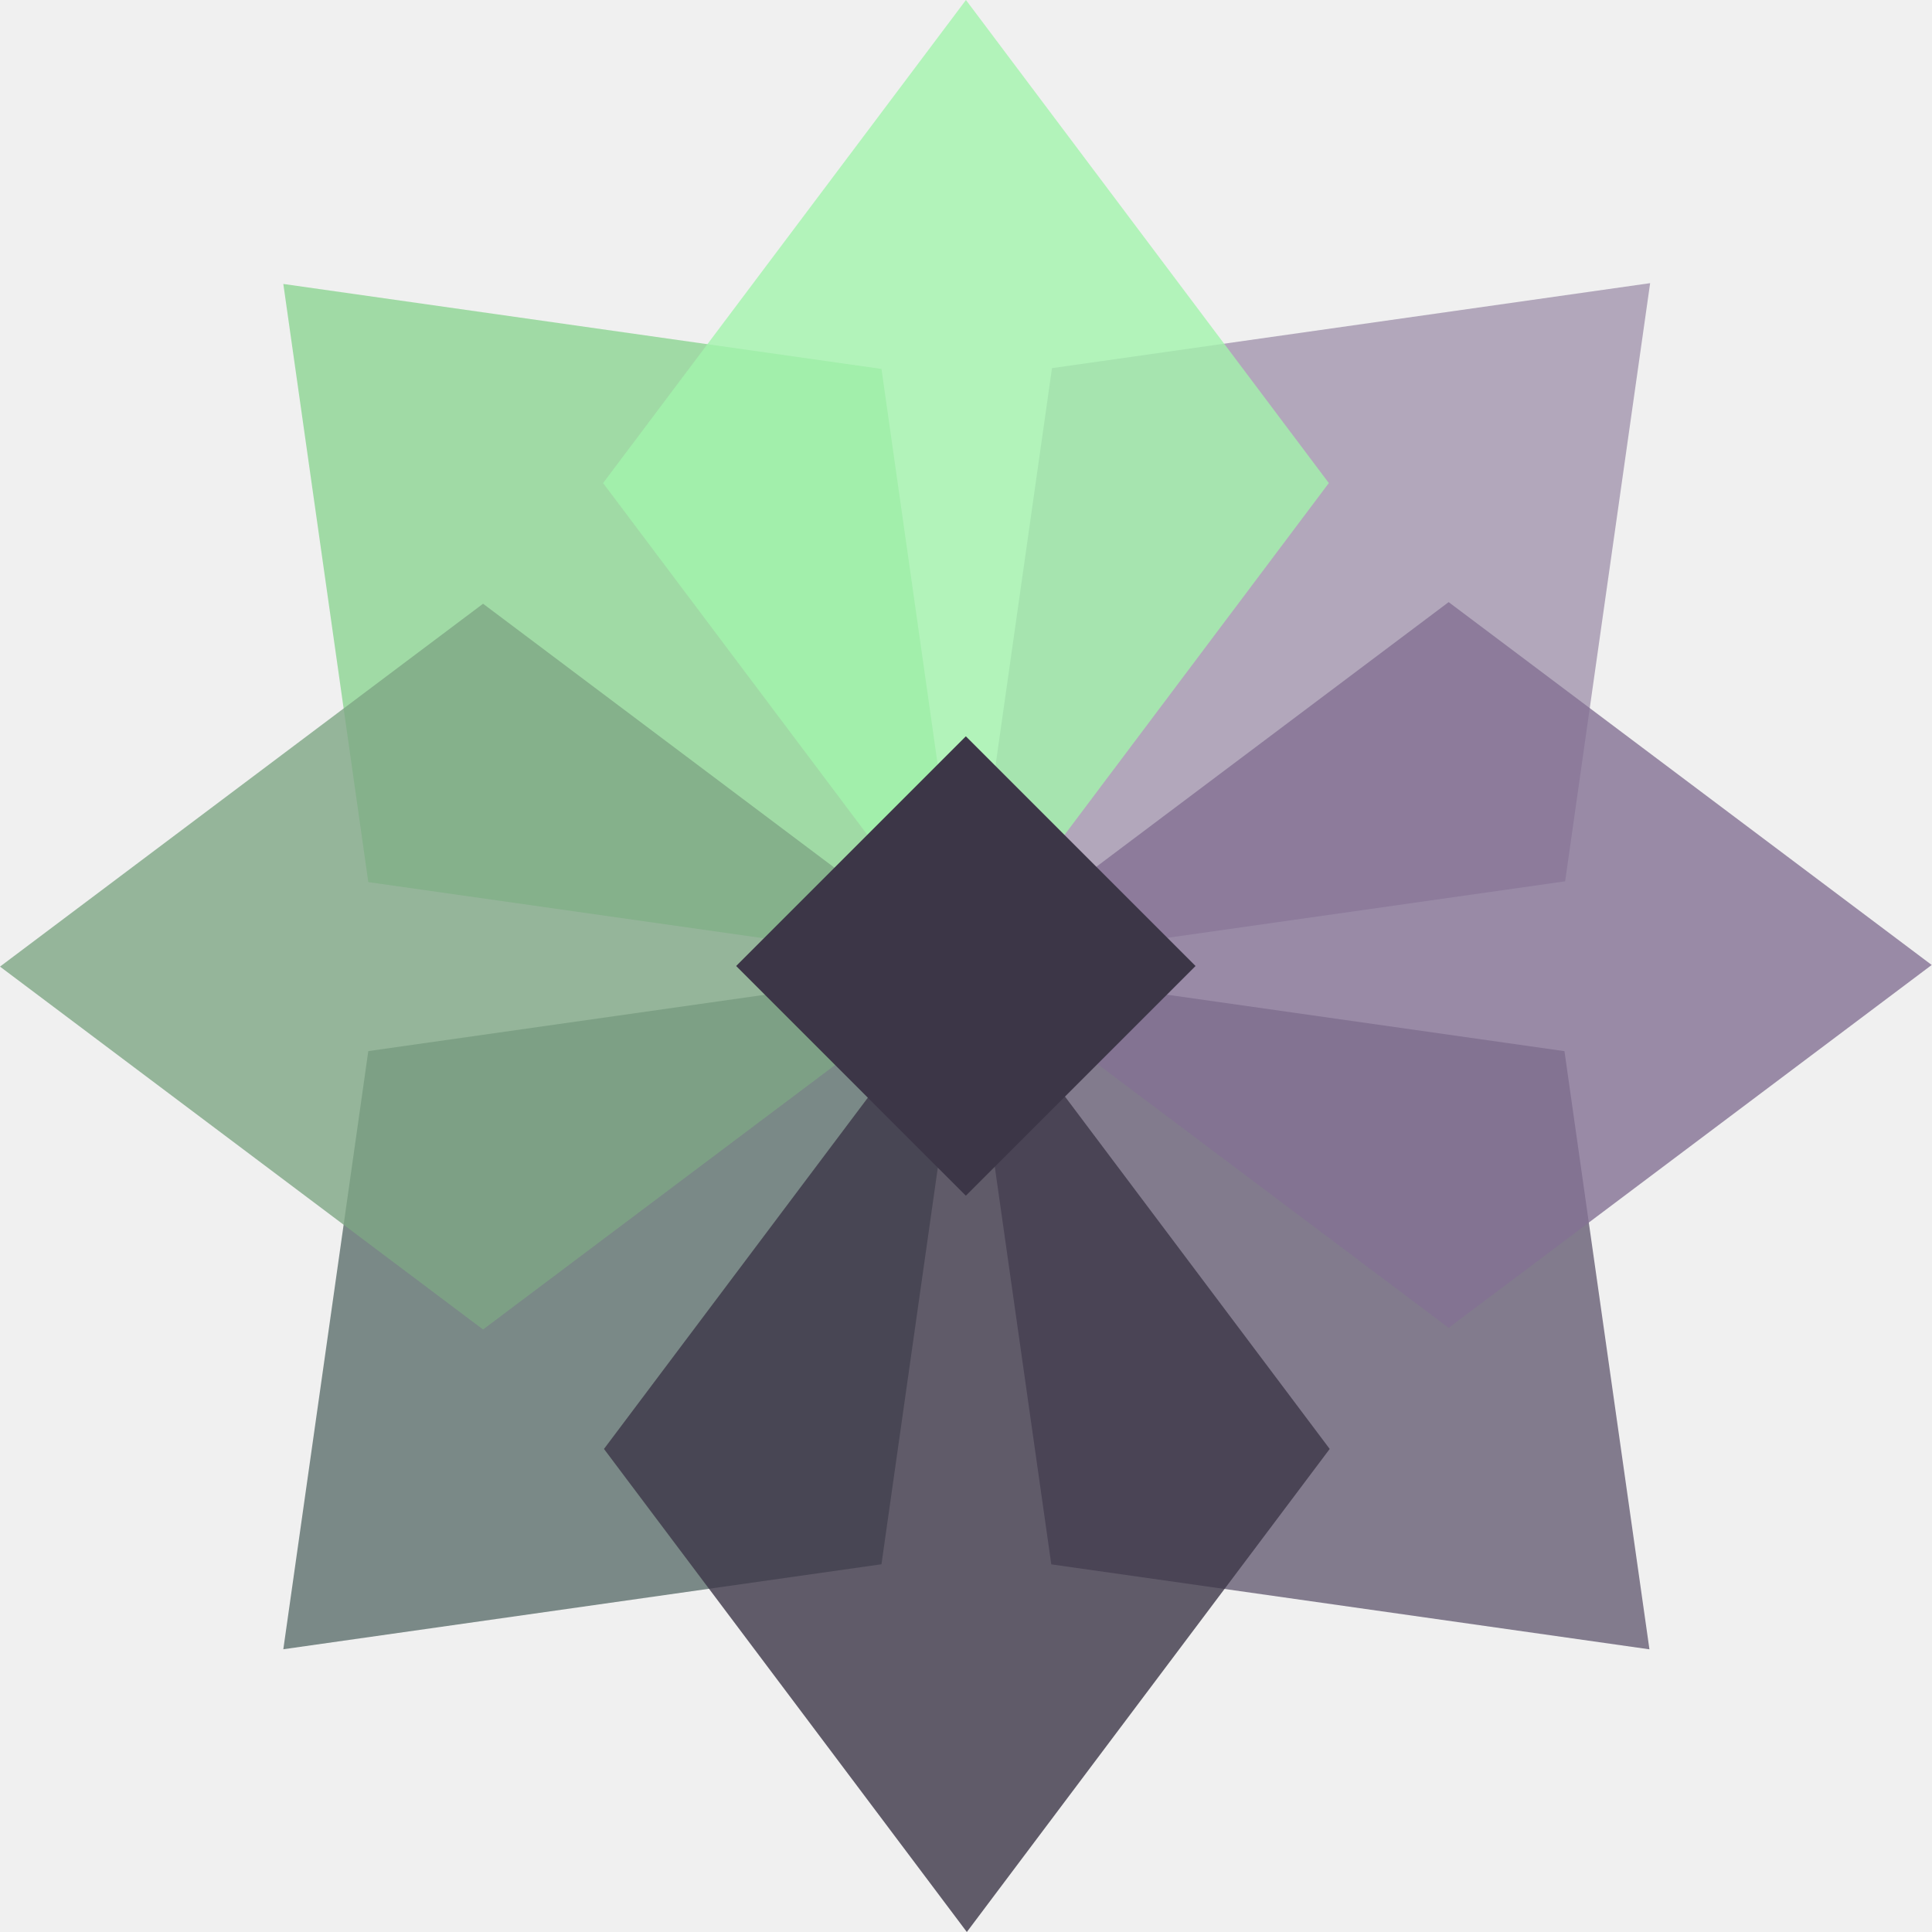
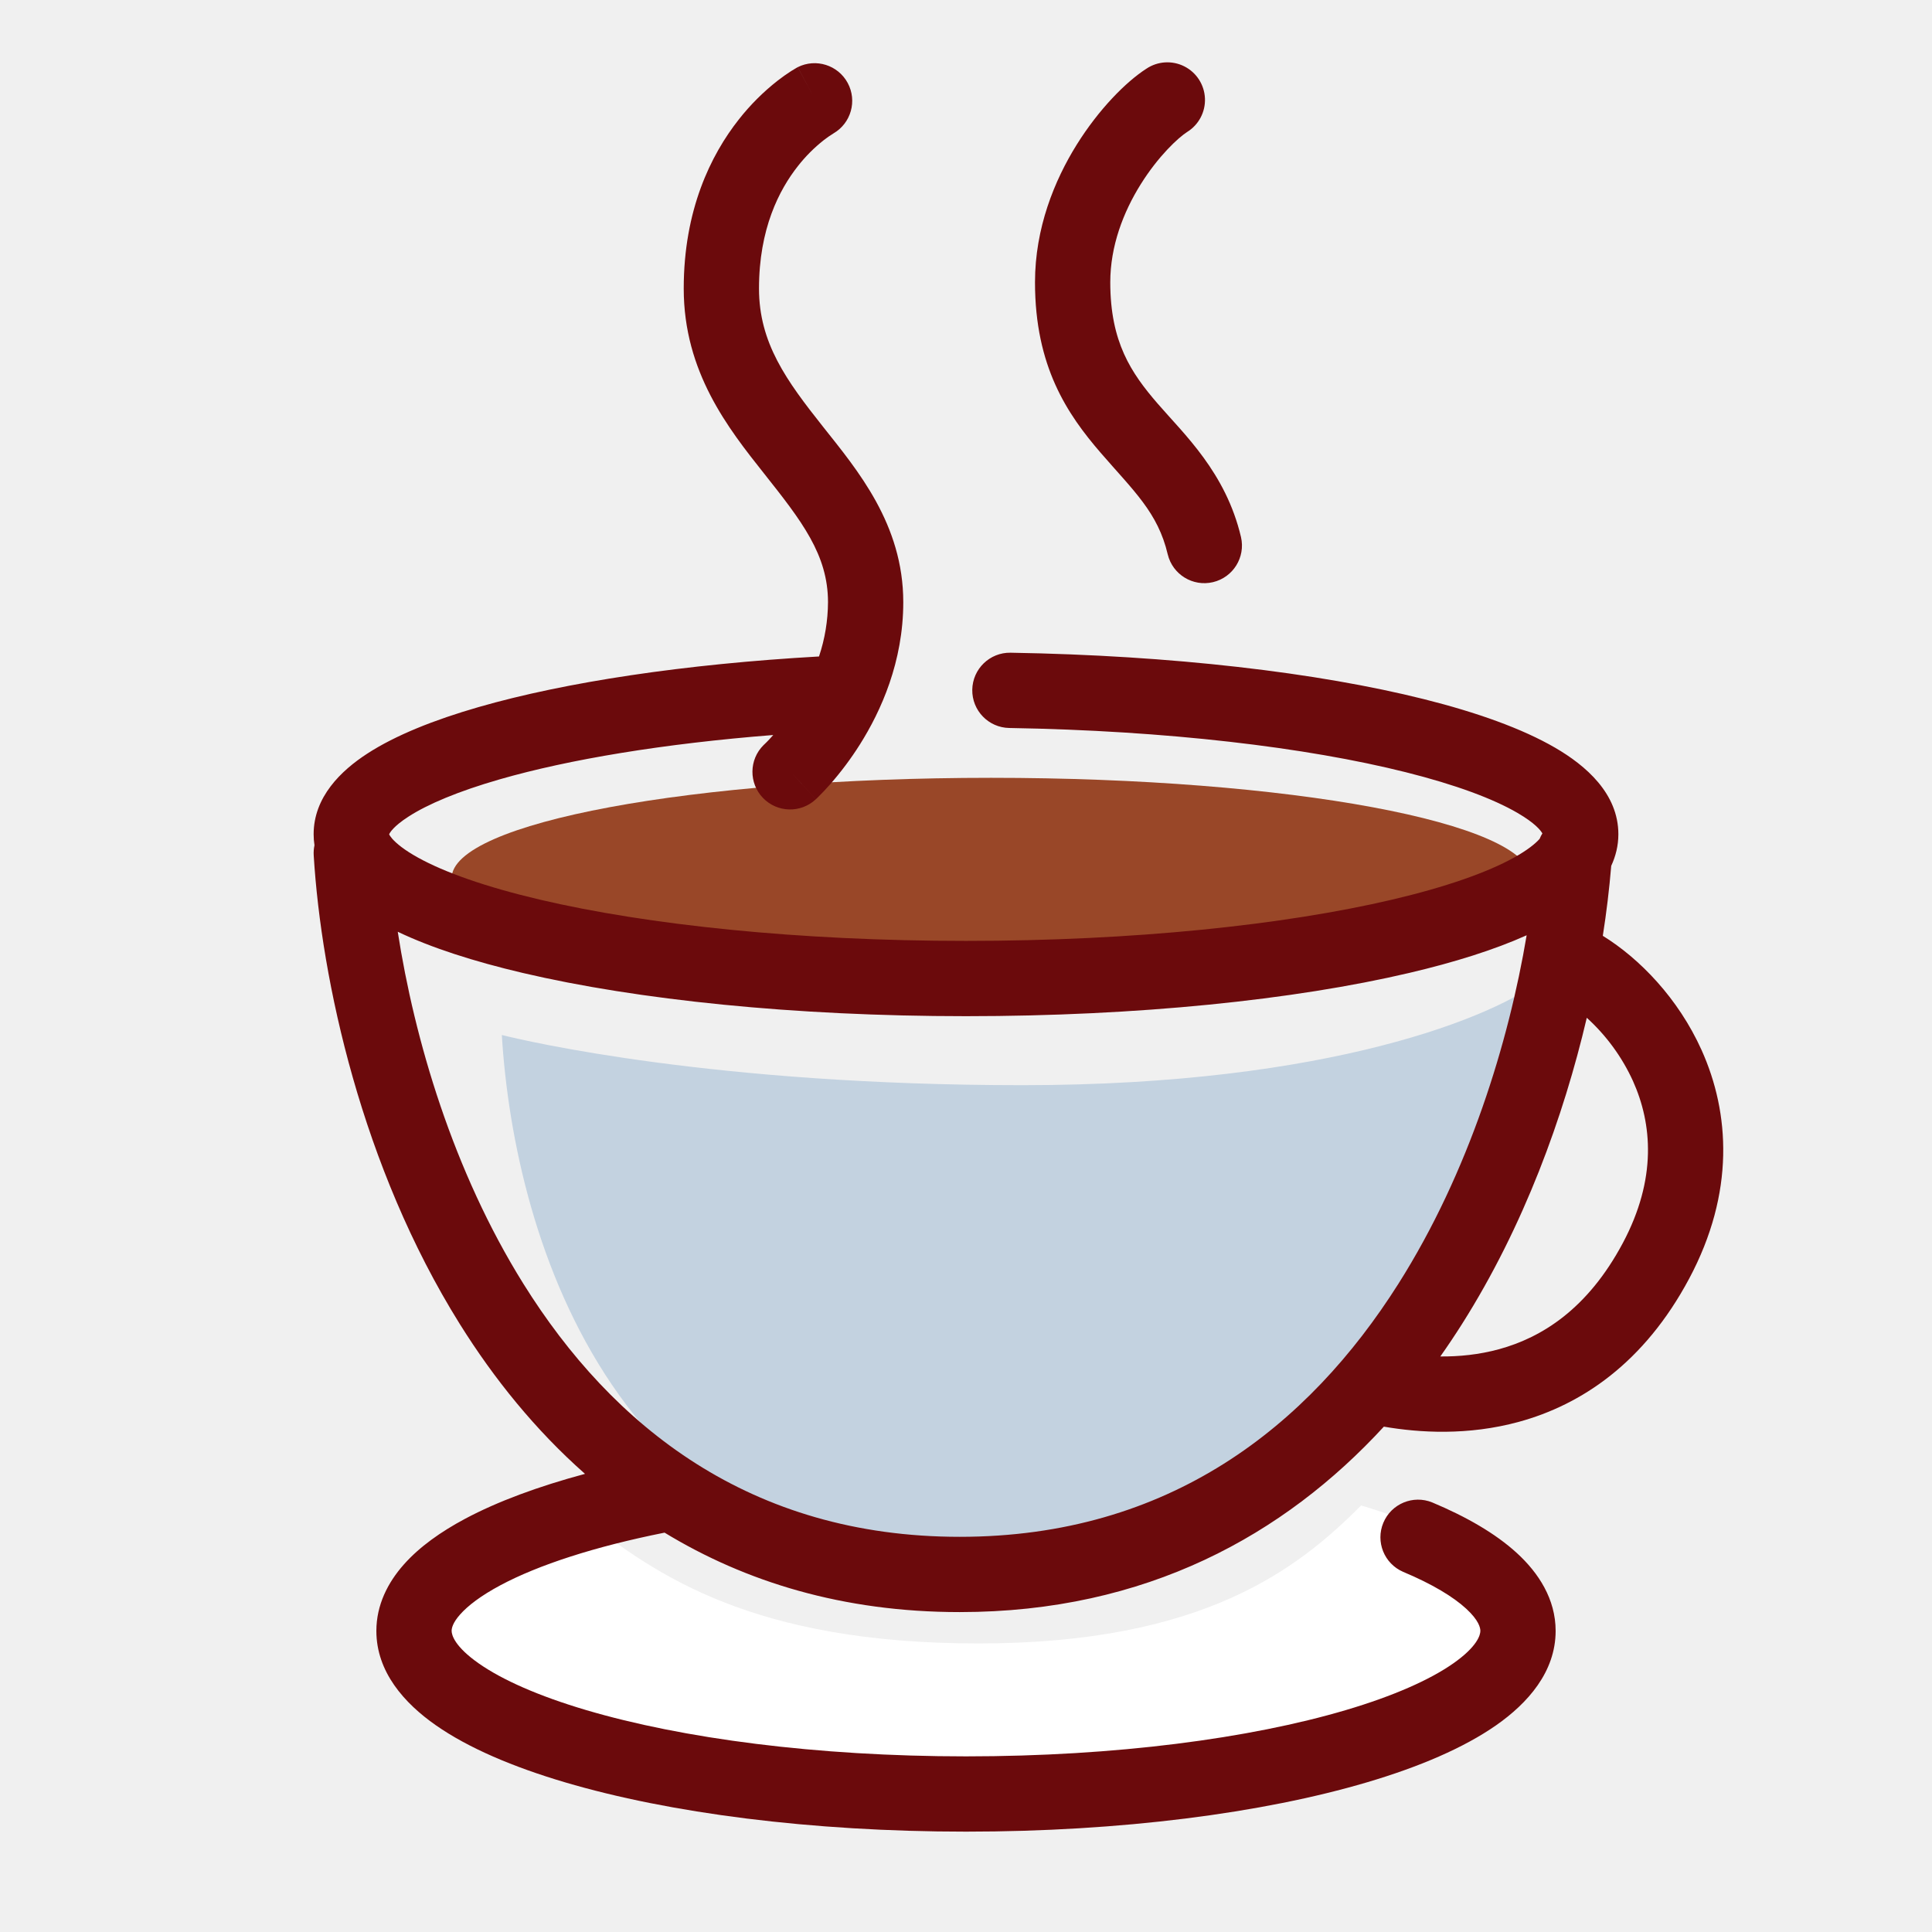
- <svg preserveAspectRatio="xMidYMid meet" version="1.1" viewBox="0 0 267.204 267.245">
-   <path d="M228.256 39.167l-11.755 82.74-82.74 11.756 11.756-82.74z" fill="#a295ae" opacity=".8" />
-   <path d="M39.19 228.134l11.755-82.74 82.74-11.756-11.755 82.74z" fill="#5d6f6d" opacity=".8" />
-   <path d="M39.19 39.277l82.74 11.755 11.756 82.74-82.74-11.755z" fill="#8cd592" opacity=".8" />
-   <path d="M228.16 228.144l-82.74-11.755-11.756-82.742 82.74 11.756z" fill="#665e74" opacity=".8" />
-   <path d="M133.738 267.245l-50.194-66.82 50.194-66.817 50.194 66.818z" fill="#3c3647" opacity=".8" />
-   <path d="M267.204 133.48l-66.82 50.195-66.817-50.194 66.818-50.193z" fill="#837193" opacity=".8" />
-   <path d="M133.616 0l50.194 66.82-50.194 66.817L83.422 66.82z" fill="#a2f4ac" opacity=".8" />
-   <path d="M0 133.706l66.82-50.194 66.817 50.194L66.82 183.9z" fill="#7ea685" opacity=".8" />
-   <path d="M133.602 101.85l31.772 31.772-31.772 31.772-31.772-31.772z" fill="#3c3647" />
+ <svg xmlns="http://www.w3.org/2000/svg" t="1760964767643" class="icon" viewBox="0 0 1024 1024" version="1.1" p-id="1108" width="213" height="213">
+   <path d="M309.195 804.571c38.3 30.122 89.766 66.494 209.455 66.494s169.558-39.896 202.805-73.143c33.247 9.974 76.468 27.748 76.468 66.494s-124.336 86.442-285.922 86.442c-161.579 0-282.597-38.699-282.597-86.442 0-33.034 46.545-53.195 79.792-59.844z" fill="#FFFFFF" p-id="1109" />
+   <path d="M530.532 837.818C326.756 837.818 272.577 657.175 265.974 548.571c13.299 3.325 112.926 26.597 275.948 26.597s251.419-36.684 275.948-56.519c-7.547 108.604-83.562 319.169-287.338 319.169z" fill="#C3D2E0" p-id="1110" />
+   <path d="M239.377 465.455a285.922 53.195 0 1 0 571.844 0 285.922 53.195 0 1 0-571.844 0Z" fill="#994728" p-id="1111" />
+   <path d="M422.819 35.594a19.955 19.955 0 0 1 18.937 35.109h0.013l-0.086 0.053a55.369 55.369 0 0 0-5.02 3.484 81.421 81.421 0 0 0-13.738 13.764C412.951 100.638 402.286 121.297 402.286 152.935c0 28.878 14.582 48.833 33.912 73.209C454.457 249.171 478.753 277.843 478.753 319.169c0 31.598-11.823 57.736-23.033 75.483a167.471 167.471 0 0 1-15.593 20.899 133.153 133.153 0 0 1-6.942 7.348c-0.206 0.199-0.386 0.352-0.519 0.479l-0.166 0.16-0.066 0.066-0.027 0.013v0.013c-0.013 0-0.066-0.04-13.498-14.695l13.478 14.708a19.948 19.948 0 0 1-27.701-28.705l0.692-0.665 0.033-0.033v0.007l0.02-0.02 0.1-0.1 0.904-0.884c0.785-0.798 1.955-2.035 3.404-3.67-58.102 4.575-108.185 12.893-145.036 23.505-22.009 6.343-38.167 13.179-48.367 19.788-7.873 5.093-9.761 8.378-10.193 9.342 0.193 0.412 0.632 1.164 1.596 2.274 2.274 2.613 6.536 6.084 13.631 10.021 14.17 7.86 36.006 15.593 64.698 22.329C343.239 490.223 423.098 498.695 512 498.695c88.902 0 168.761-8.471 225.832-21.863 28.692-6.736 50.522-14.469 64.698-22.329 6.962-3.863 11.178-7.288 13.492-9.881 0.412-1.017 0.911-1.982 1.476-2.899-0.871-1.529-3.764-5.373-13.212-10.872-12.82-7.467-32.735-14.928-59.186-21.557-52.596-13.192-126.624-22.063-210.159-23.446a19.948 19.948 0 0 1 0.665-39.896c85.544 1.416 162.789 10.493 219.202 24.636 28.047 7.035 52.071 15.606 69.559 25.786C840.398 405.717 857.766 420.505 857.766 442.182c0 6.111-1.45 11.703-3.783 16.736a512.711 512.711 0 0 1-4.462 37.083c19.469 12.022 40.016 33.134 52.37 60.602 14.921 33.187 17.754 75.437-6.576 121.051-23.904 44.823-57.231 66.886-90.205 75.929-27.089 7.427-52.916 5.798-71.633 2.567C680.834 813.415 607.664 854.442 508.675 854.442c-61.932 0-113.637-16.058-156.439-42.11-37.183 7.427-66.879 17.149-86.947 27.854-10.406 5.552-17.315 10.885-21.411 15.506-3.99 4.488-4.502 7.341-4.502 8.724 0 2.121 1.563 8.278 14.469 17.295 12.328 8.611 31.471 17.175 56.925 24.696C361.419 921.374 432.567 930.909 512 930.909c79.433 0 150.581-9.535 201.229-24.503 25.447-7.52 44.597-16.085 56.925-24.696 12.906-9.017 14.469-15.174 14.469-17.295 0-1.629-0.785-5.605-7.567-11.823-6.769-6.21-17.767-12.94-33.4-19.496a19.948 19.948 0 0 1 15.44-36.784c17.88 7.5 33.479 16.377 44.93 26.883 11.437 10.493 20.493 24.343 20.493 41.219 0 21.743-14.815 38.327-31.518 50.003-17.282 12.069-40.98 22.129-68.468 30.248C669.29 960.991 594.153 970.805 512 970.805s-157.29-9.814-212.533-26.139c-27.488-8.119-51.187-18.179-68.468-30.248-16.703-11.676-31.518-28.26-31.518-50.003 0-13.784 6.097-25.653 14.542-35.182 8.325-9.402 19.655-17.401 32.489-24.25 17.228-9.183 38.832-17.155 63.554-23.805-26.305-23.206-48.274-50.449-66.414-79.5-51.931-83.177-73.356-182.212-77.378-248.307a19.915 19.915 0 0 1 0.406-5.359 38.533 38.533 0 0 1-0.446-5.838c0-19.769 14.535-33.752 28.526-42.802 14.914-9.662 35.315-17.814 59-24.636 46.146-13.285 109.129-22.754 180.33-26.79A91.961 91.961 0 0 0 438.857 319.169c0-25.161-13.93-43.035-33.912-68.222-18.904-23.831-42.556-53.747-42.556-98.011 0-41.512 14.276-70.722 29.224-89.66a121.224 121.224 0 0 1 20.553-20.527 94.953 94.953 0 0 1 7.175-5.087 65.982 65.982 0 0 1 3.019-1.815l0.266-0.146 0.106-0.06 0.047-0.027 0.02-0.013c0.007 0 0.02 0 8.332 15.573l-8.312-15.579zM210.818 493.847c8.83 56.938 29.257 126.783 66.673 186.707 47.077 75.404 120.061 133.991 231.185 133.991 111.151 0 184.712-58.621 232.495-134.097 37.502-59.246 58.494-128.166 67.983-184.732-17.109 7.687-38.287 14.336-62.205 19.948C686.1 529.953 603.036 538.597 512 538.597c-91.036 0-174.1-8.644-234.948-22.92-25.833-6.064-48.467-13.339-66.228-21.823z m630.212 45.601c-12.281 52.39-33.3 110.452-66.148 162.337a410.292 410.292 0 0 1-11.483 17.169c9.868 0.08 20.487-0.931 31.159-3.857 22.601-6.197 46.905-21.258 65.556-56.227 18.219-34.178 15.513-63.408 5.393-85.91a102.812 102.812 0 0 0-24.476-33.513zM607.604 36.418a19.948 19.948 0 1 1 21.57 33.553c-4.721 3.039-15.254 12.773-24.616 27.774-9.176 14.695-16.091 32.682-16.091 51.865 0 31.744 11.078 48.055 25.068 64.259 14.07 16.291 36.153 36.545 44.218 70.802a19.948 19.948 0 0 1-38.832 9.15c-5.233-22.262-18.06-33.593-35.574-53.873-17.594-20.367-34.776-45.615-34.776-90.338 0-28.692 10.26-53.926 22.142-72.983 11.696-18.738 26.092-33.273 36.891-40.209z" fill="#6B0A0C" p-id="1112" />
</svg>
